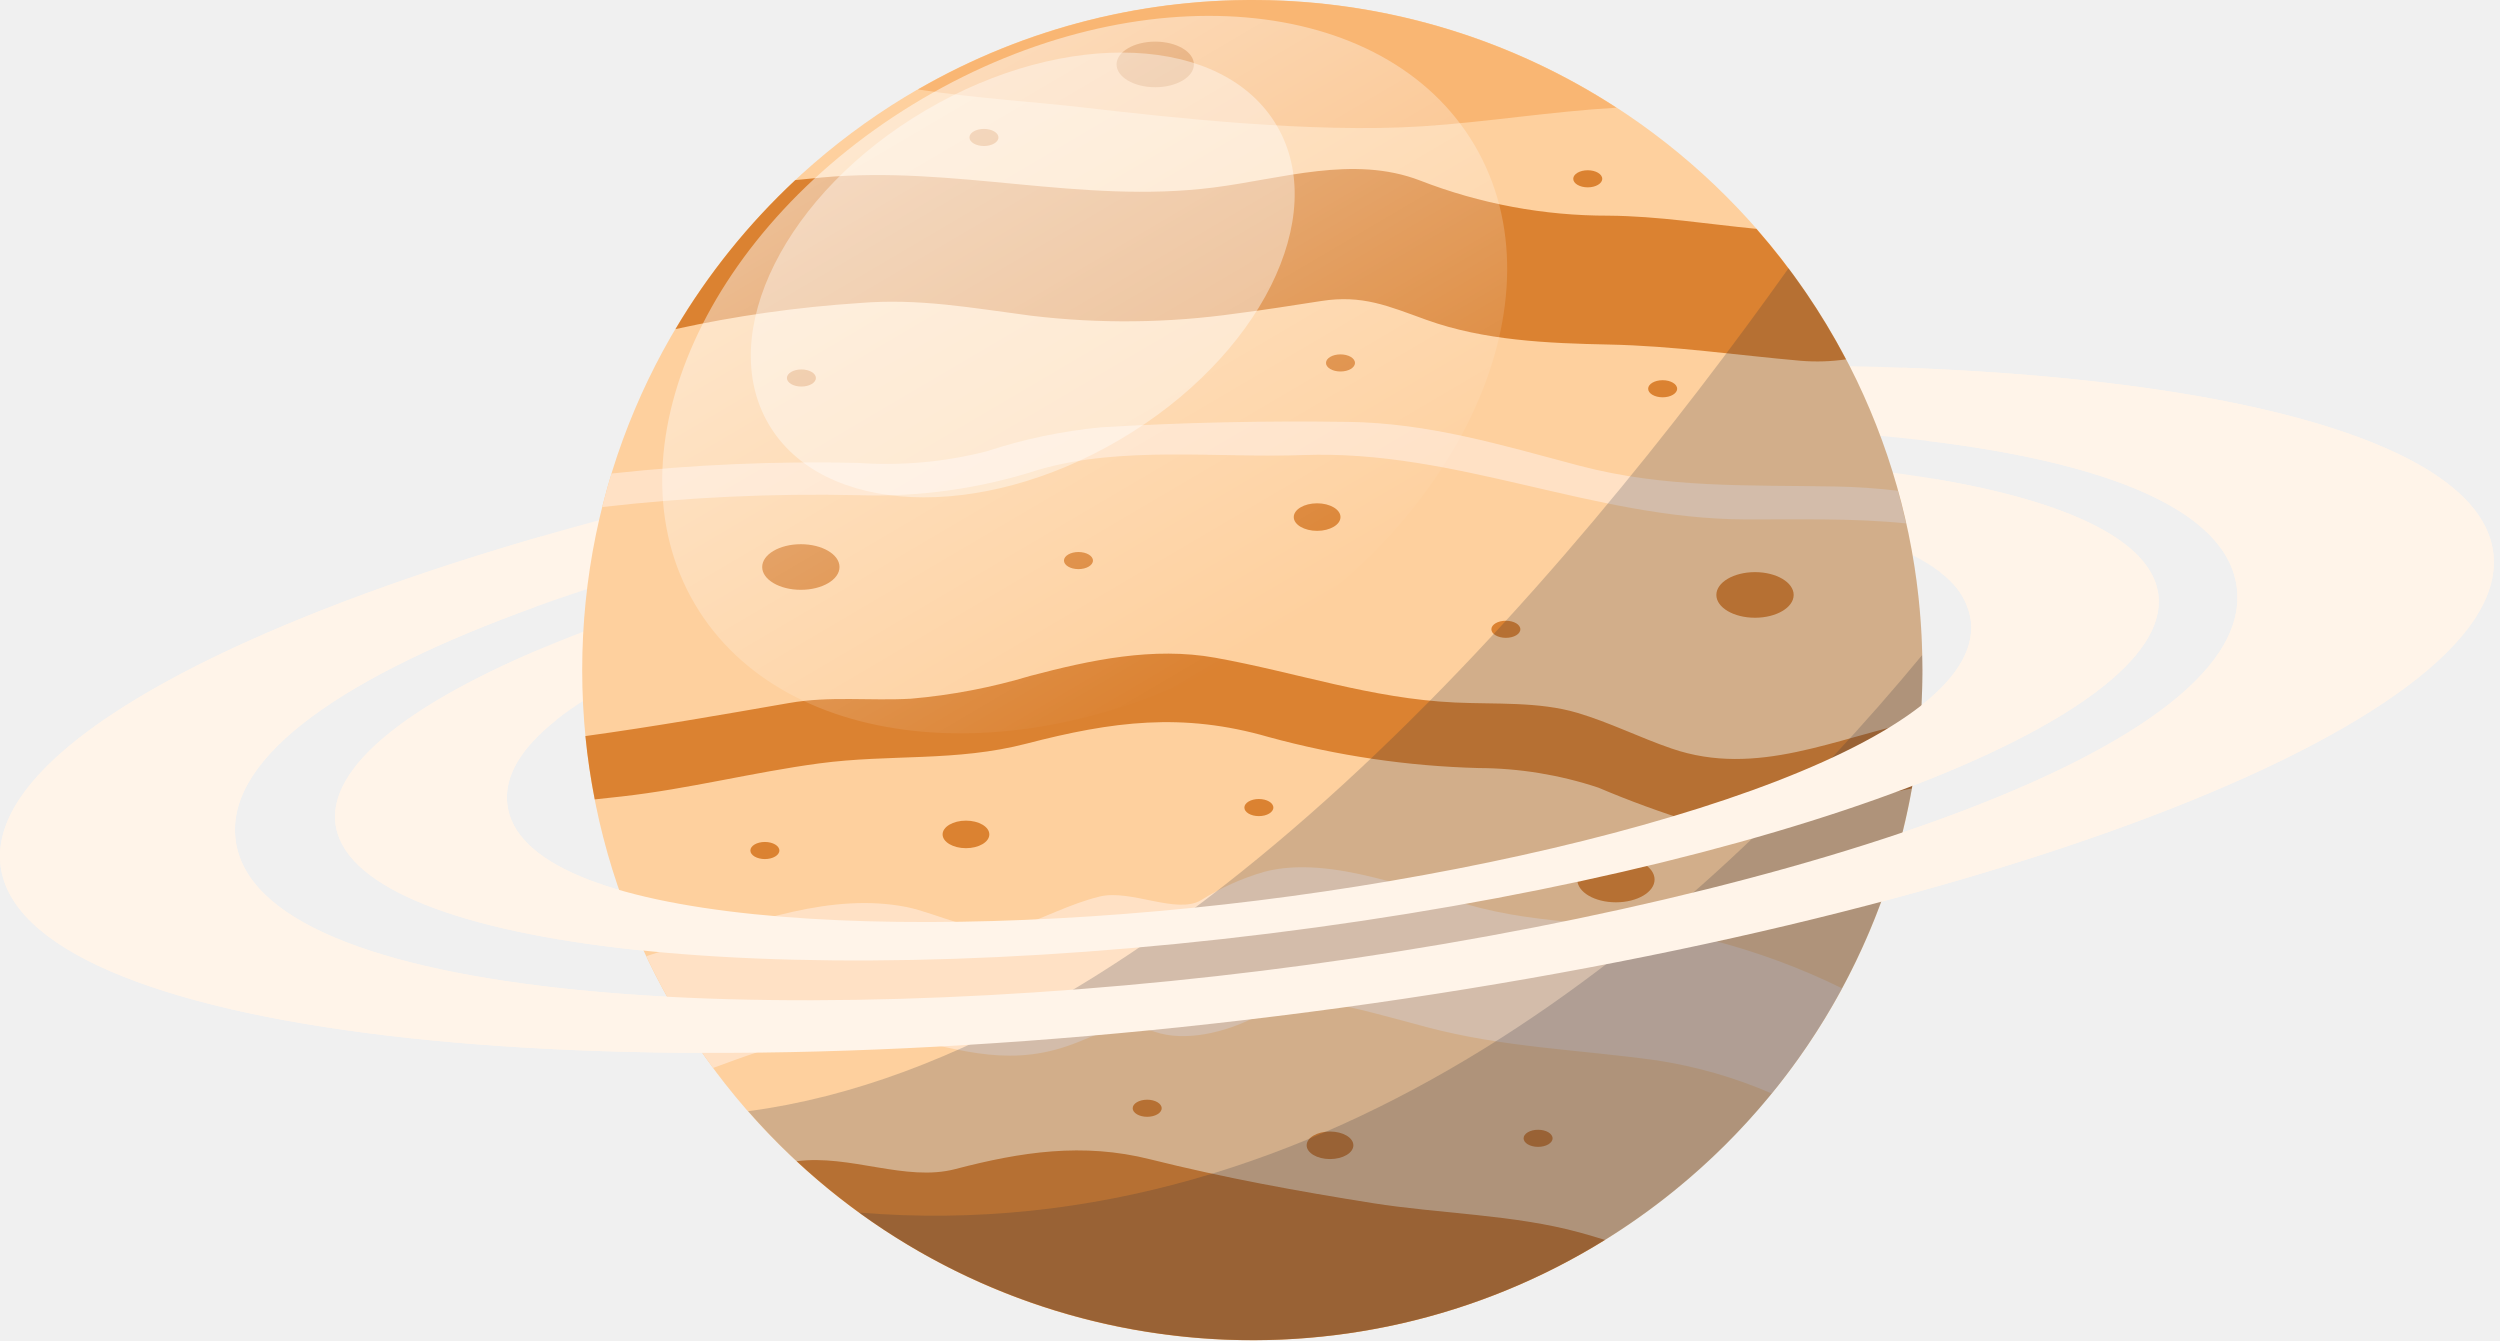
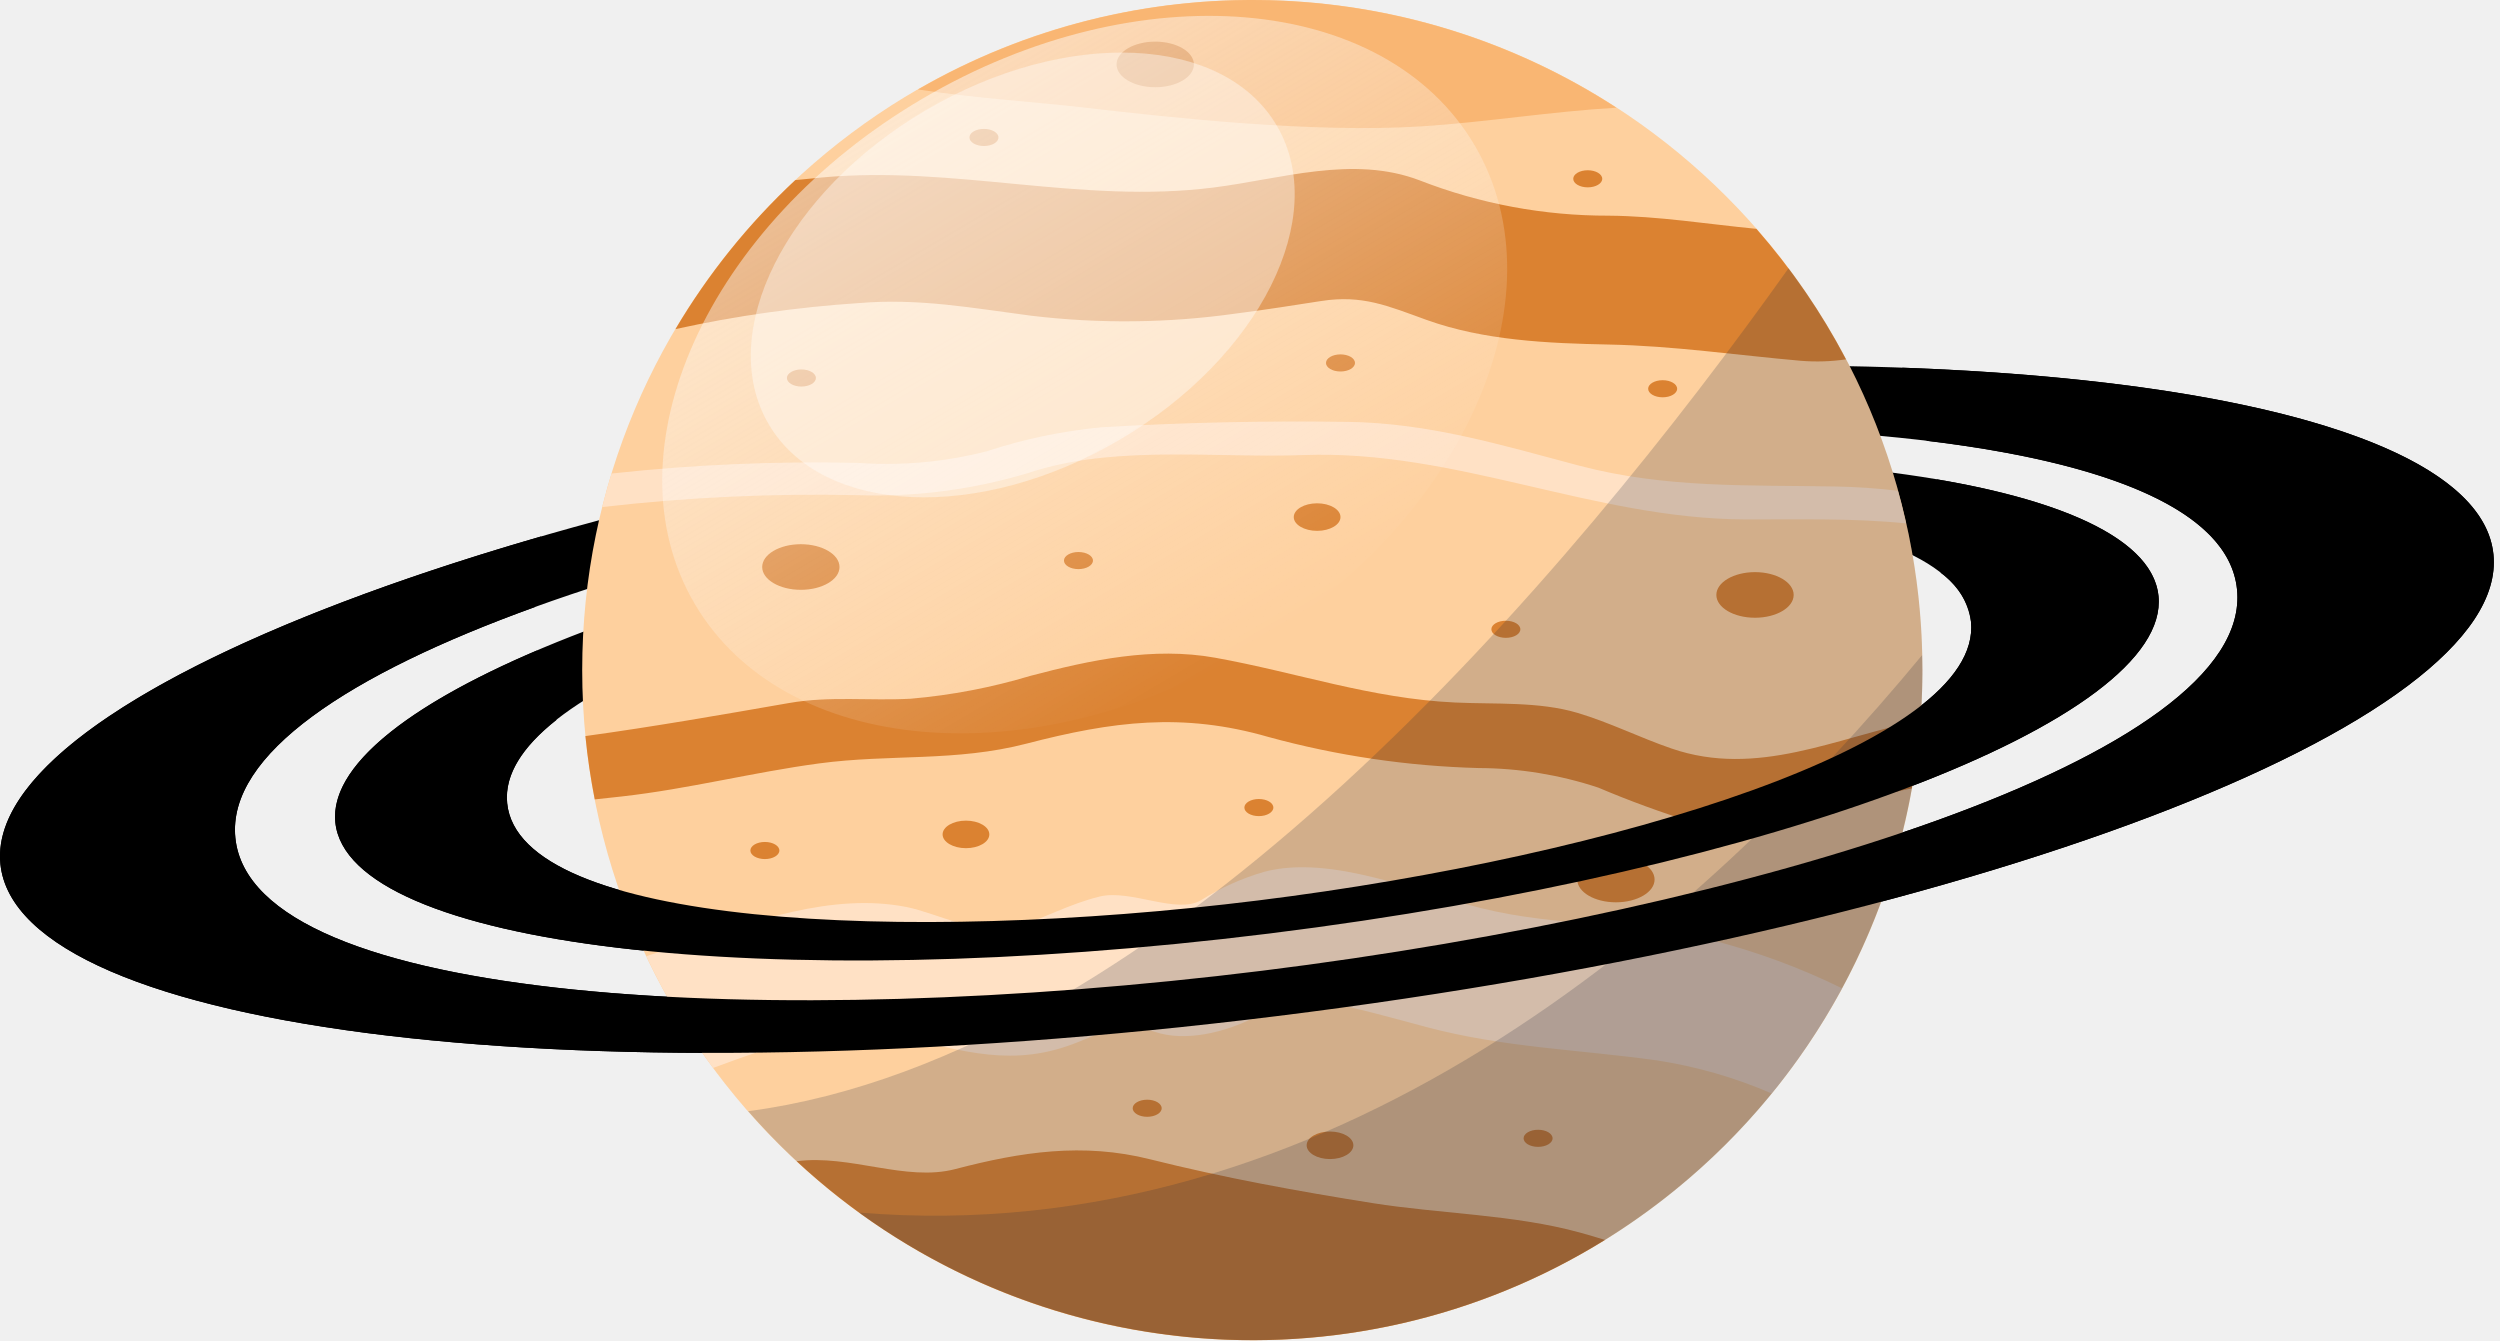
<svg xmlns="http://www.w3.org/2000/svg" width="194" height="104" viewBox="0 0 194 104">
  <defs>
    <linearGradient id="linear-gradient" x1="0.259" y1="0.149" x2="0.741" y2="0.851" gradientUnits="objectBoundingBox">
-       <stop offset="0" stop-color="#fff" />
-       <stop offset="1" stop-color="#fff" stop-opacity="0" />
+       <stop offset="0" stop-color="#fefefe" />
+       <stop offset="1" stop-color="#fefefe" stop-opacity="0" />
    </linearGradient>
  </defs>
  <g id="Group_33" data-name="Group 33" transform="translate(-145.807 -315.162)">
-     <path id="Path_95" data-name="Path 95" d="M240.168,346.389c-53.421,6.632-95.656,22.669-94.331,35.82S191.545,400.637,244.965,394s95.658-22.669,94.334-35.817S293.592,339.759,240.168,346.389Zm3.58,44.1c-37.651,4.674-78.372,2.648-79.676-10.311s38-24.916,75.653-29.594S318.092,347.94,319.4,360.9,281.4,385.819,243.748,390.492Zm-2.935-37.706c-39.067,4.85-69.953,16.577-68.984,26.195s33.426,13.476,72.491,8.625,69.955-16.578,68.987-26.192S279.881,347.938,240.813,352.786Zm2.618,32.253c-27.534,3.418-57.314,1.936-58.267-7.541s27.793-18.221,55.325-21.642,57.31-1.936,58.265,7.542S270.963,381.621,243.431,385.039Z" fill="#fff4e9" />
+     <path id="Path_95" data-name="Path 95" d="M240.168,346.389c-53.421,6.632-95.656,22.669-94.331,35.82S191.545,400.637,244.965,394s95.658-22.669,94.334-35.817S293.592,339.759,240.168,346.389Zm3.58,44.1c-37.651,4.674-78.372,2.648-79.676-10.311s38-24.916,75.653-29.594S318.092,347.94,319.4,360.9,281.4,385.819,243.748,390.492Zm-2.935-37.706c-39.067,4.85-69.953,16.577-68.984,26.195s33.426,13.476,72.491,8.625,69.955-16.578,68.987-26.192S279.881,347.938,240.813,352.786Zm2.618,32.253c-27.534,3.418-57.314,1.936-58.267-7.541s27.793-18.221,55.325-21.642,57.31-1.936,58.265,7.542S270.963,381.621,243.431,385.039Z" fill="#fefefe4e9" />
    <g id="Group_31" data-name="Group 31">
      <ellipse id="Ellipse_3" data-name="Ellipse 3" cx="1.125" cy="0.664" rx="1.125" ry="0.664" transform="translate(284.371 382.998)" fill="#db8231" />
      <g id="Group_29" data-name="Group 29">
        <path id="Path_96" data-name="Path 96" d="M294.986,367.162a52,52,0,1,1-52-52A52,52,0,0,1,294.986,367.162Z" fill="#fed09e" />
        <g id="Group_28" data-name="Group 28">
          <path id="Path_97" data-name="Path 97" d="M235.052,405.122c-5.217-1.311-10.013-.576-15.126.763-3.83,1-8.155-1.157-12.3-.612a51.974,51.974,0,0,0,62.725,6.106c-.627-.193-1.266-.384-1.932-.568-5.1-1.406-10.863-1.457-16.094-2.287C246.525,407.6,240.746,406.551,235.052,405.122Z" fill="#db8231" />
          <path id="Path_98" data-name="Path 98" d="M275.516,373.246c-2.473-.85-4.791-2.021-7.309-2.769-2.984-.887-6.408-.655-9.484-.8-6.518-.3-12.288-2.336-18.614-3.475-4.814-.866-9.671.176-14.319,1.4a46.2,46.2,0,0,1-9.3,1.78c-3.2.176-6.25-.225-9.455.335-5.284.921-10.5,1.835-15.8,2.564.163,1.663.408,3.3.724,4.915.714-.078,1.423-.153,2.119-.231,5.16-.58,10.166-1.875,15.3-2.563,5.511-.738,10.6-.108,16.094-1.536,6.659-1.729,12.1-2.443,18.783-.51a68.679,68.679,0,0,0,16.289,2.407,29.822,29.822,0,0,1,9.3,1.522,77.823,77.823,0,0,0,7.314,2.68c4.764,1.24,9.957-.723,14.483-2.026.851-.245,1.689-.439,2.515-.59a52.2,52.2,0,0,0,.664-5.286C288.3,372.391,282.176,375.538,275.516,373.246Z" fill="#db8231" />
          <path id="Path_99" data-name="Path 99" d="M278.537,388.092c-5.844-1.41-11.873-.985-17.766-2.449-4.986-1.241-11.654-4.19-16.845-2.833A19.2,19.2,0,0,0,239,385.021c-1.9,1.118-5.441-.878-7.861-.287-2.313.566-4.363,1.694-6.611,2.446-2.306.771-6.073-1.18-8.367-1.632-5.841-1.151-11.919,1.162-17.411,2.913-.931.3-1.861.6-2.791.9a51.912,51.912,0,0,0,5.187,8.673c4.515-1.675,9.466-3.412,13.748-2.568,4.825.95,8.72,2.553,13.65.9,2.643-.884,3.995-2.142,6.854-1.144,2.378.83,5.531.027,7.686-1.076,2.131-1.09,2.727-1.716,5.2-1.285,2.772.484,5.5,1.278,8.213,2,6.027,1.6,11.811,1.737,17.908,2.589a36.192,36.192,0,0,1,8.885,2.564,52.029,52.029,0,0,0,5.467-8.154A52.922,52.922,0,0,0,278.537,388.092Z" fill="#ffe1c5" />
          <path id="Path_100" data-name="Path 100" d="M256.152,324.965c4.987-.321,10.051-1.155,15.088-1.446a51.948,51.948,0,0,0-54.2-1.413c4.517.688,9.054.96,12.779,1.391C236.594,324.279,247.634,325.513,256.152,324.965Z" fill="#f9b673" />
          <path id="Path_101" data-name="Path 101" d="M198.224,340.7a96.259,96.259,0,0,1,14.255-2.021c4.651-.387,8.766.385,13.349.983a61.342,61.342,0,0,0,15.89-.169c2.211-.281,4.413-.627,6.614-.972,3.21-.5,5.188.389,8.166,1.462,4.461,1.608,9.44,1.819,14.131,1.915,5.059.1,9.922.824,14.949,1.264a15.484,15.484,0,0,0,3.477-.114,52.18,52.18,0,0,0-6.951-10.127c-3.815-.368-7.594-.993-11.475-1.023a40.155,40.155,0,0,1-14.639-2.733c-5.16-1.982-10.742-.121-16,.547-10.289,1.309-20.139-1.739-30.439-.774q-1.013.095-2.029.2A52.224,52.224,0,0,0,198.224,340.7Z" fill="#db8231" />
          <path id="Path_102" data-name="Path 102" d="M268.363,351.3c-6.033-1.6-11.66-3.313-17.953-3.4-6.33-.093-12.849.041-19.165.423a40.77,40.77,0,0,0-8.866,1.859,31.333,31.333,0,0,1-10.019.9,145.527,145.527,0,0,0-19.1.827q-.393,1.284-.719,2.6a144.73,144.73,0,0,1,19.814-.922,41.13,41.13,0,0,0,14.042-1.969c6.4-1.883,13.908-.9,20.524-1.143,11.883-.443,22.5,4.956,34.312,4.993,4.227.014,8.375-.109,12.479.309q-.285-1.279-.633-2.533c-1.586-.185-3.184-.3-4.8-.329C281.445,352.789,275.06,353.067,268.363,351.3Z" fill="#ffe1c5" />
        </g>
        <ellipse id="Ellipse_4" data-name="Ellipse 4" cx="3" cy="1.77" rx="3" ry="1.77" transform="translate(278.996 359.559)" fill="#db8231" />
        <ellipse id="Ellipse_5" data-name="Ellipse 5" cx="3" cy="1.77" rx="3" ry="1.77" transform="translate(204.953 357.392)" fill="#db8231" />
        <ellipse id="Ellipse_6" data-name="Ellipse 6" cx="3" cy="1.77" rx="3" ry="1.77" transform="translate(268.203 381.642)" fill="#db8231" />
        <ellipse id="Ellipse_7" data-name="Ellipse 7" cx="3" cy="1.77" rx="3" ry="1.77" transform="translate(232.453 318.392)" fill="#db8231" />
        <ellipse id="Ellipse_8" data-name="Ellipse 8" cx="1.813" cy="1.069" rx="1.813" ry="1.069" transform="translate(247.203 402.968)" fill="#db8231" />
        <ellipse id="Ellipse_9" data-name="Ellipse 9" cx="1.813" cy="1.069" rx="1.813" ry="1.069" transform="translate(246.203 354.218)" fill="#db8231" />
        <ellipse id="Ellipse_10" data-name="Ellipse 10" cx="1.813" cy="1.069" rx="1.813" ry="1.069" transform="translate(218.953 378.843)" fill="#db8231" />
        <ellipse id="Ellipse_11" data-name="Ellipse 11" cx="1.125" cy="0.664" rx="1.125" ry="0.664" transform="translate(267.891 328.373)" fill="#db8231" />
        <ellipse id="Ellipse_12" data-name="Ellipse 12" cx="1.125" cy="0.664" rx="1.125" ry="0.664" transform="translate(221.036 325.165)" fill="#db8231" />
        <ellipse id="Ellipse_13" data-name="Ellipse 13" cx="1.125" cy="0.664" rx="1.125" ry="0.664" transform="translate(228.37 357.998)" fill="#db8231" />
        <path id="Path_103" data-name="Path 103" d="M263.787,363.995c0,.367-.5.664-1.125.664s-1.125-.3-1.125-.664.5-.664,1.125-.664S263.787,363.628,263.787,363.995Z" fill="#db8231" />
        <ellipse id="Ellipse_14" data-name="Ellipse 14" cx="1.125" cy="0.664" rx="1.125" ry="0.664" transform="translate(273.703 344.665)" fill="#db8231" />
        <path id="Path_104" data-name="Path 104" d="M244.619,377.829c0,.367-.5.664-1.125.664s-1.124-.3-1.124-.664.5-.664,1.124-.664S244.619,377.462,244.619,377.829Z" fill="#db8231" />
        <ellipse id="Ellipse_15" data-name="Ellipse 15" cx="1.125" cy="0.664" rx="1.125" ry="0.664" transform="translate(233.703 400.498)" fill="#db8231" />
        <path id="Path_105" data-name="Path 105" d="M266.287,403.495c0,.367-.5.664-1.125.664s-1.125-.3-1.125-.664.5-.664,1.125-.664S266.287,403.128,266.287,403.495Z" fill="#db8231" />
        <ellipse id="Ellipse_16" data-name="Ellipse 16" cx="1.125" cy="0.664" rx="1.125" ry="0.664" transform="translate(204.036 380.498)" fill="#db8231" />
        <path id="Path_106" data-name="Path 106" d="M209.12,344.495c0,.367-.5.664-1.125.664s-1.125-.3-1.125-.664.5-.664,1.125-.664S209.12,344.128,209.12,344.495Z" fill="#db8231" />
        <path id="Path_107" data-name="Path 107" d="M250.953,343.326c0,.367-.5.664-1.125.664s-1.125-.3-1.125-.664.5-.664,1.125-.664S250.953,342.959,250.953,343.326Z" fill="#db8231" />
      </g>
      <g id="Group_30" data-name="Group 30">
        <path id="Path_108" data-name="Path 108" d="M284.6,335.973c-16.9,23.768-48.233,61.133-80.74,65.418a51.995,51.995,0,0,0,80.74-65.418Z" fill="#212a3c" opacity="0.2" />
        <path id="Path_109" data-name="Path 109" d="M294.957,366.006c-17.127,20.719-45.988,46.269-82.483,43.253a51.989,51.989,0,0,0,82.512-42.1C294.986,366.774,294.965,366.392,294.957,366.006Z" fill="#212a3c" opacity="0.2" />
      </g>
    </g>
-     <path id="Path_110" data-name="Path 110" d="M339.3,358.186c-.842-8.345-19.033-13.519-45.869-14.491.568,1.893,1.306,3.783,1.9,5.677,13.895,1.671,23.445,5.36,24.068,11.528,1.307,12.959-38,24.919-75.652,29.592s-78.372,2.648-79.676-10.311c-.653-6.48,8.854-12.71,23.231-17.906a48.6,48.6,0,0,1,.5-5.486c-26.044,7.535-42.806,17.061-41.964,25.42,1.326,13.144,45.708,18.428,99.128,11.794S340.623,371.334,339.3,358.186Z" fill="#fff4e9" />
-     <path id="Path_111" data-name="Path 111" d="M296.082,352.353c.022.12.055.24.074.359a25.572,25.572,0,0,1,.254,6.9,5.562,5.562,0,0,1,2.344,3.785c.957,9.477-27.791,18.223-55.323,21.641s-57.314,1.936-58.267-7.541c-.223-2.216,1.195-4.391,3.826-6.469a23.7,23.7,0,0,1-1.488-5.4c-10.169,4.337-16.106,9.053-15.673,13.349.969,9.613,33.426,13.476,72.491,8.625s69.955-16.578,68.987-26.192C312.883,357.214,306.449,354.111,296.082,352.353Z" fill="#fff4e9" />
+     <path id="Path_110" data-name="Path 110" d="M339.3,358.186c-.842-8.345-19.033-13.519-45.869-14.491.568,1.893,1.306,3.783,1.9,5.677,13.895,1.671,23.445,5.36,24.068,11.528,1.307,12.959-38,24.919-75.652,29.592s-78.372,2.648-79.676-10.311c-.653-6.48,8.854-12.71,23.231-17.906a48.6,48.6,0,0,1,.5-5.486c-26.044,7.535-42.806,17.061-41.964,25.42,1.326,13.144,45.708,18.428,99.128,11.794S340.623,371.334,339.3,358.186Z" fill="#fefefe4e9" />
+     <path id="Path_111" data-name="Path 111" d="M296.082,352.353c.022.12.055.24.074.359a25.572,25.572,0,0,1,.254,6.9,5.562,5.562,0,0,1,2.344,3.785c.957,9.477-27.791,18.223-55.323,21.641s-57.314,1.936-58.267-7.541c-.223-2.216,1.195-4.391,3.826-6.469a23.7,23.7,0,0,1-1.488-5.4c-10.169,4.337-16.106,9.053-15.673,13.349.969,9.613,33.426,13.476,72.491,8.625s69.955-16.578,68.987-26.192C312.883,357.214,306.449,354.111,296.082,352.353Z" fill="#fefefe4e9" />
    <g id="Group_32" data-name="Group 32">
      <path id="Path_112" data-name="Path 112" d="M260.244,326.447c6.949,11.828-.965,29.376-17.684,39.2s-35.9,8.194-42.846-3.631.968-29.377,17.682-39.2S253.293,314.62,260.244,326.447Z" opacity="0.5" fill="url(#linear-gradient)" />
-       <path id="Path_113" data-name="Path 113" d="M244.887,324.913c4.148,7.065-1.315,17.978-12.2,24.376s-23.08,5.858-27.229-1.206,1.309-17.977,12.2-24.375S240.735,317.849,244.887,324.913Z" fill="#fff" opacity="0.4" />
+       <path id="Path_113" data-name="Path 113" d="M244.887,324.913c4.148,7.065-1.315,17.978-12.2,24.376s-23.08,5.858-27.229-1.206,1.309-17.977,12.2-24.375S240.735,317.849,244.887,324.913Z" fill="#fefefe" opacity="0.4" />
    </g>
  </g>
</svg>
